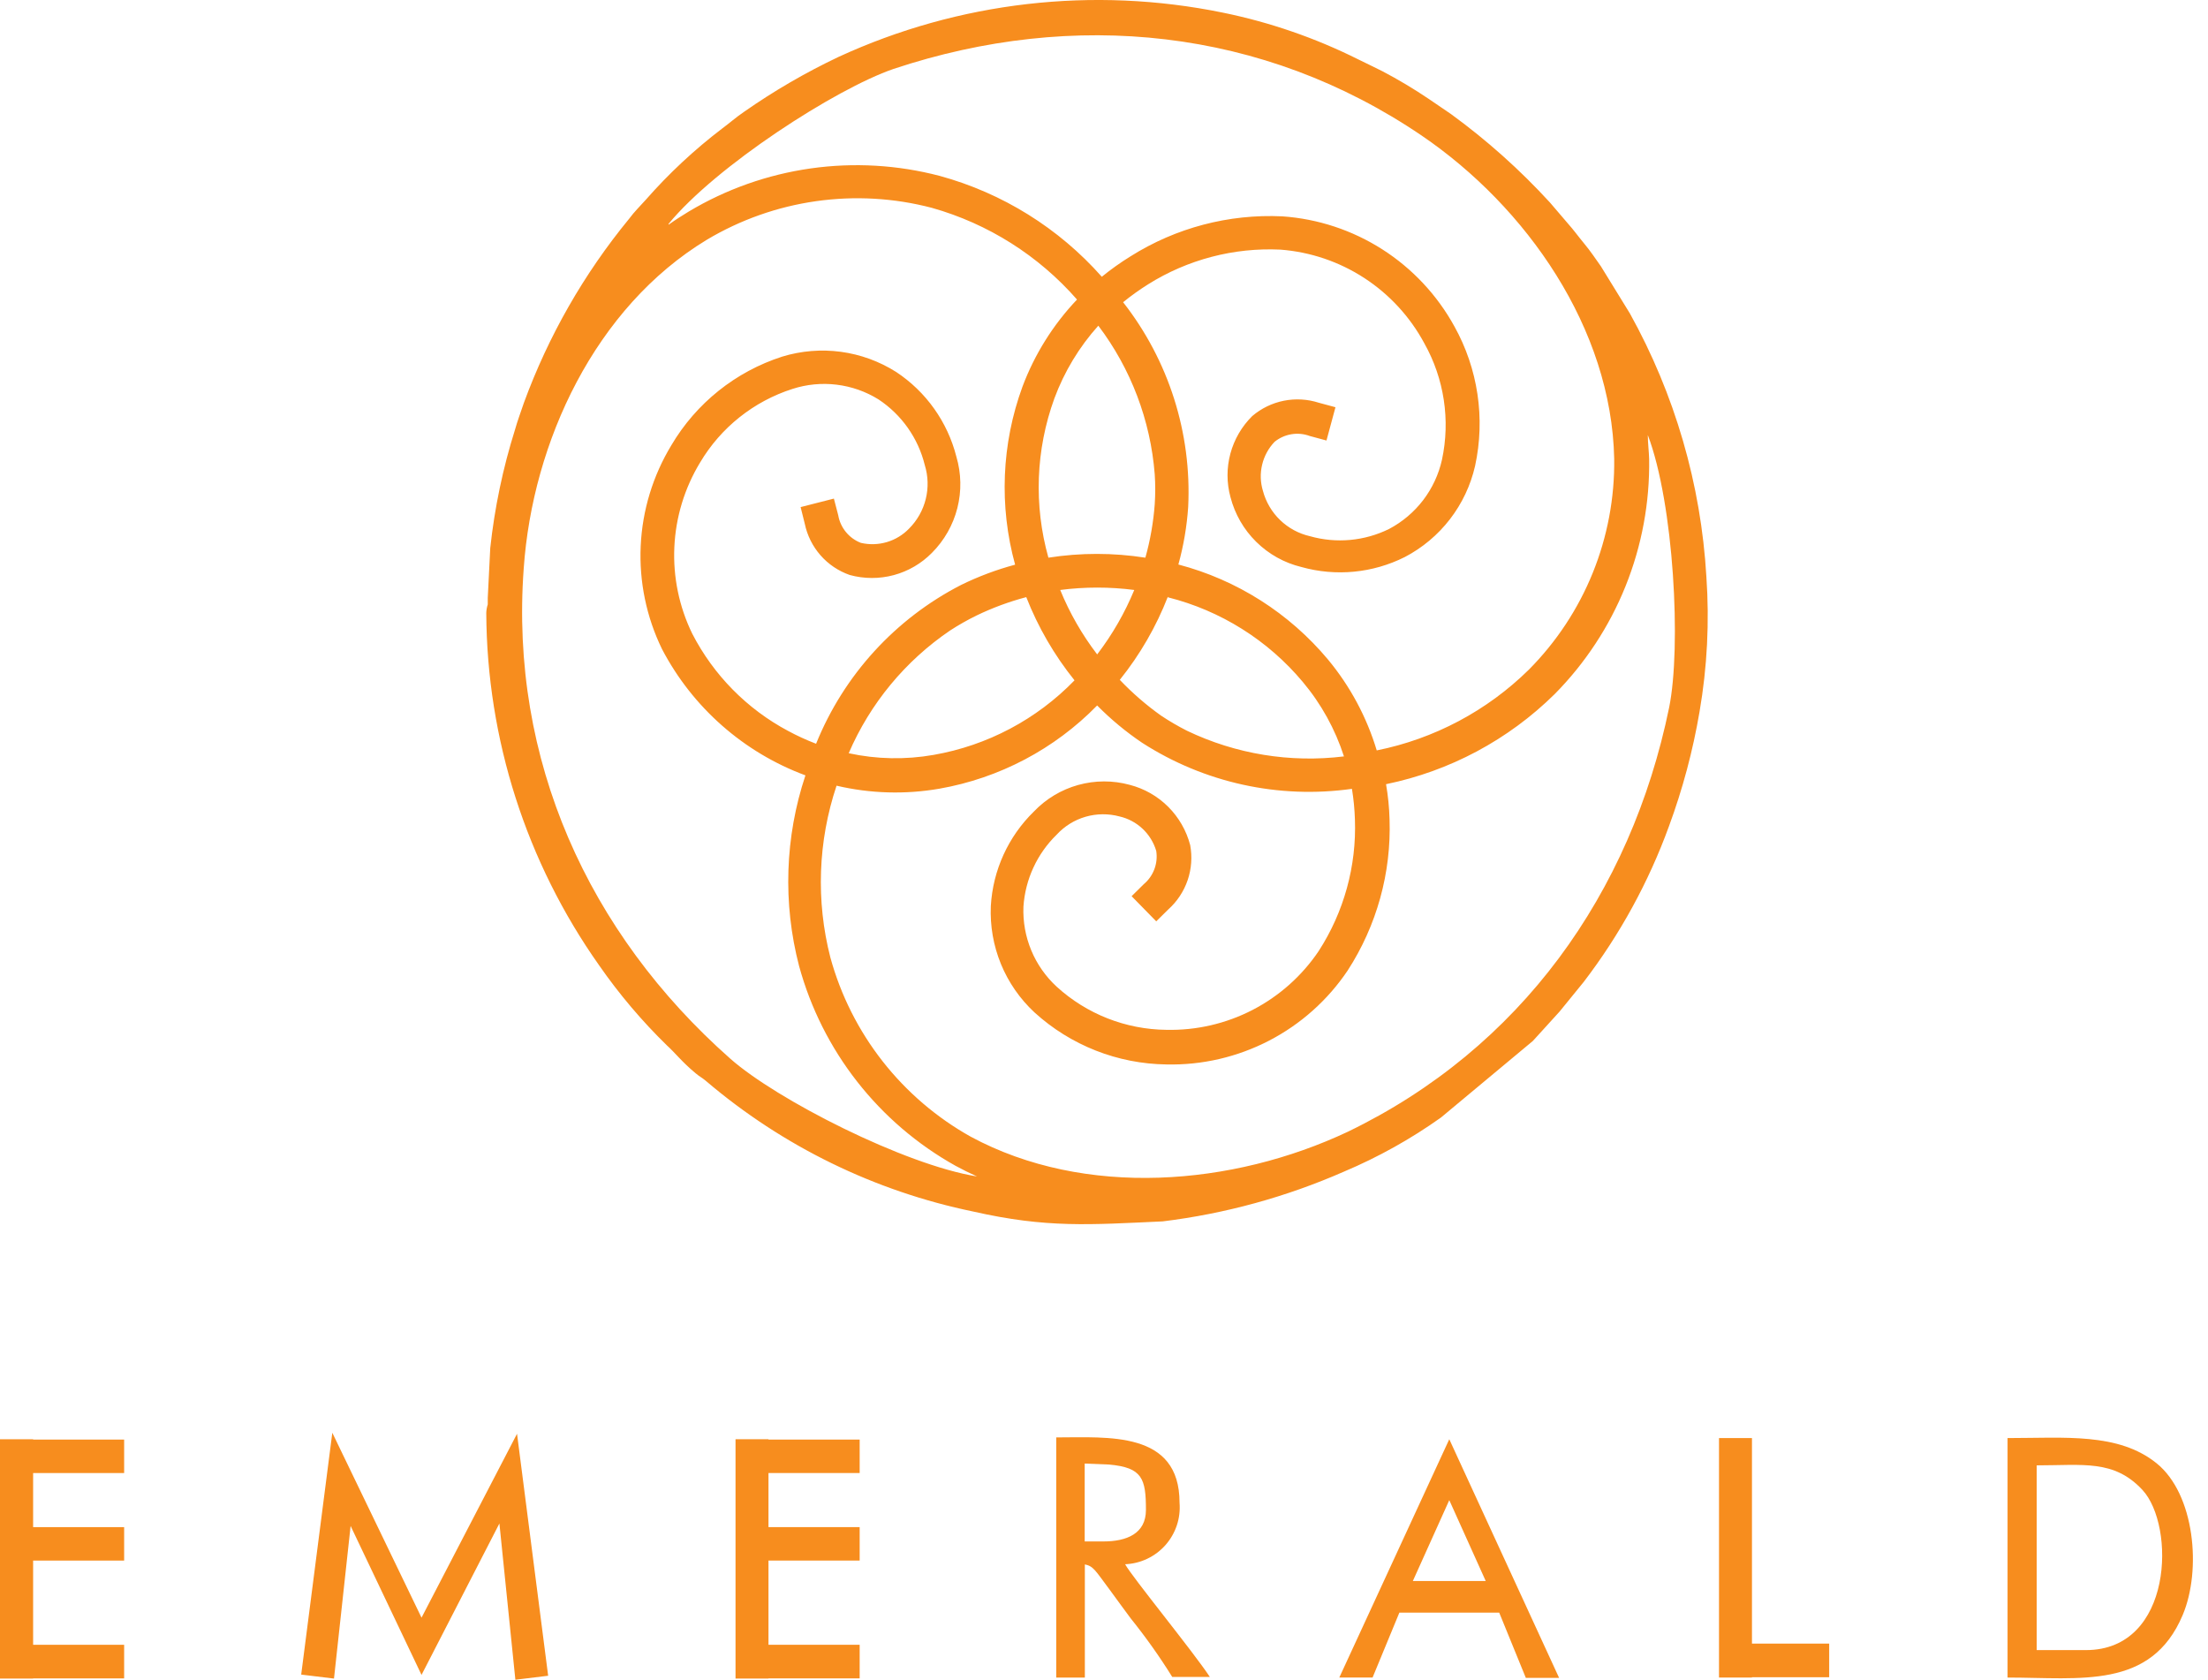
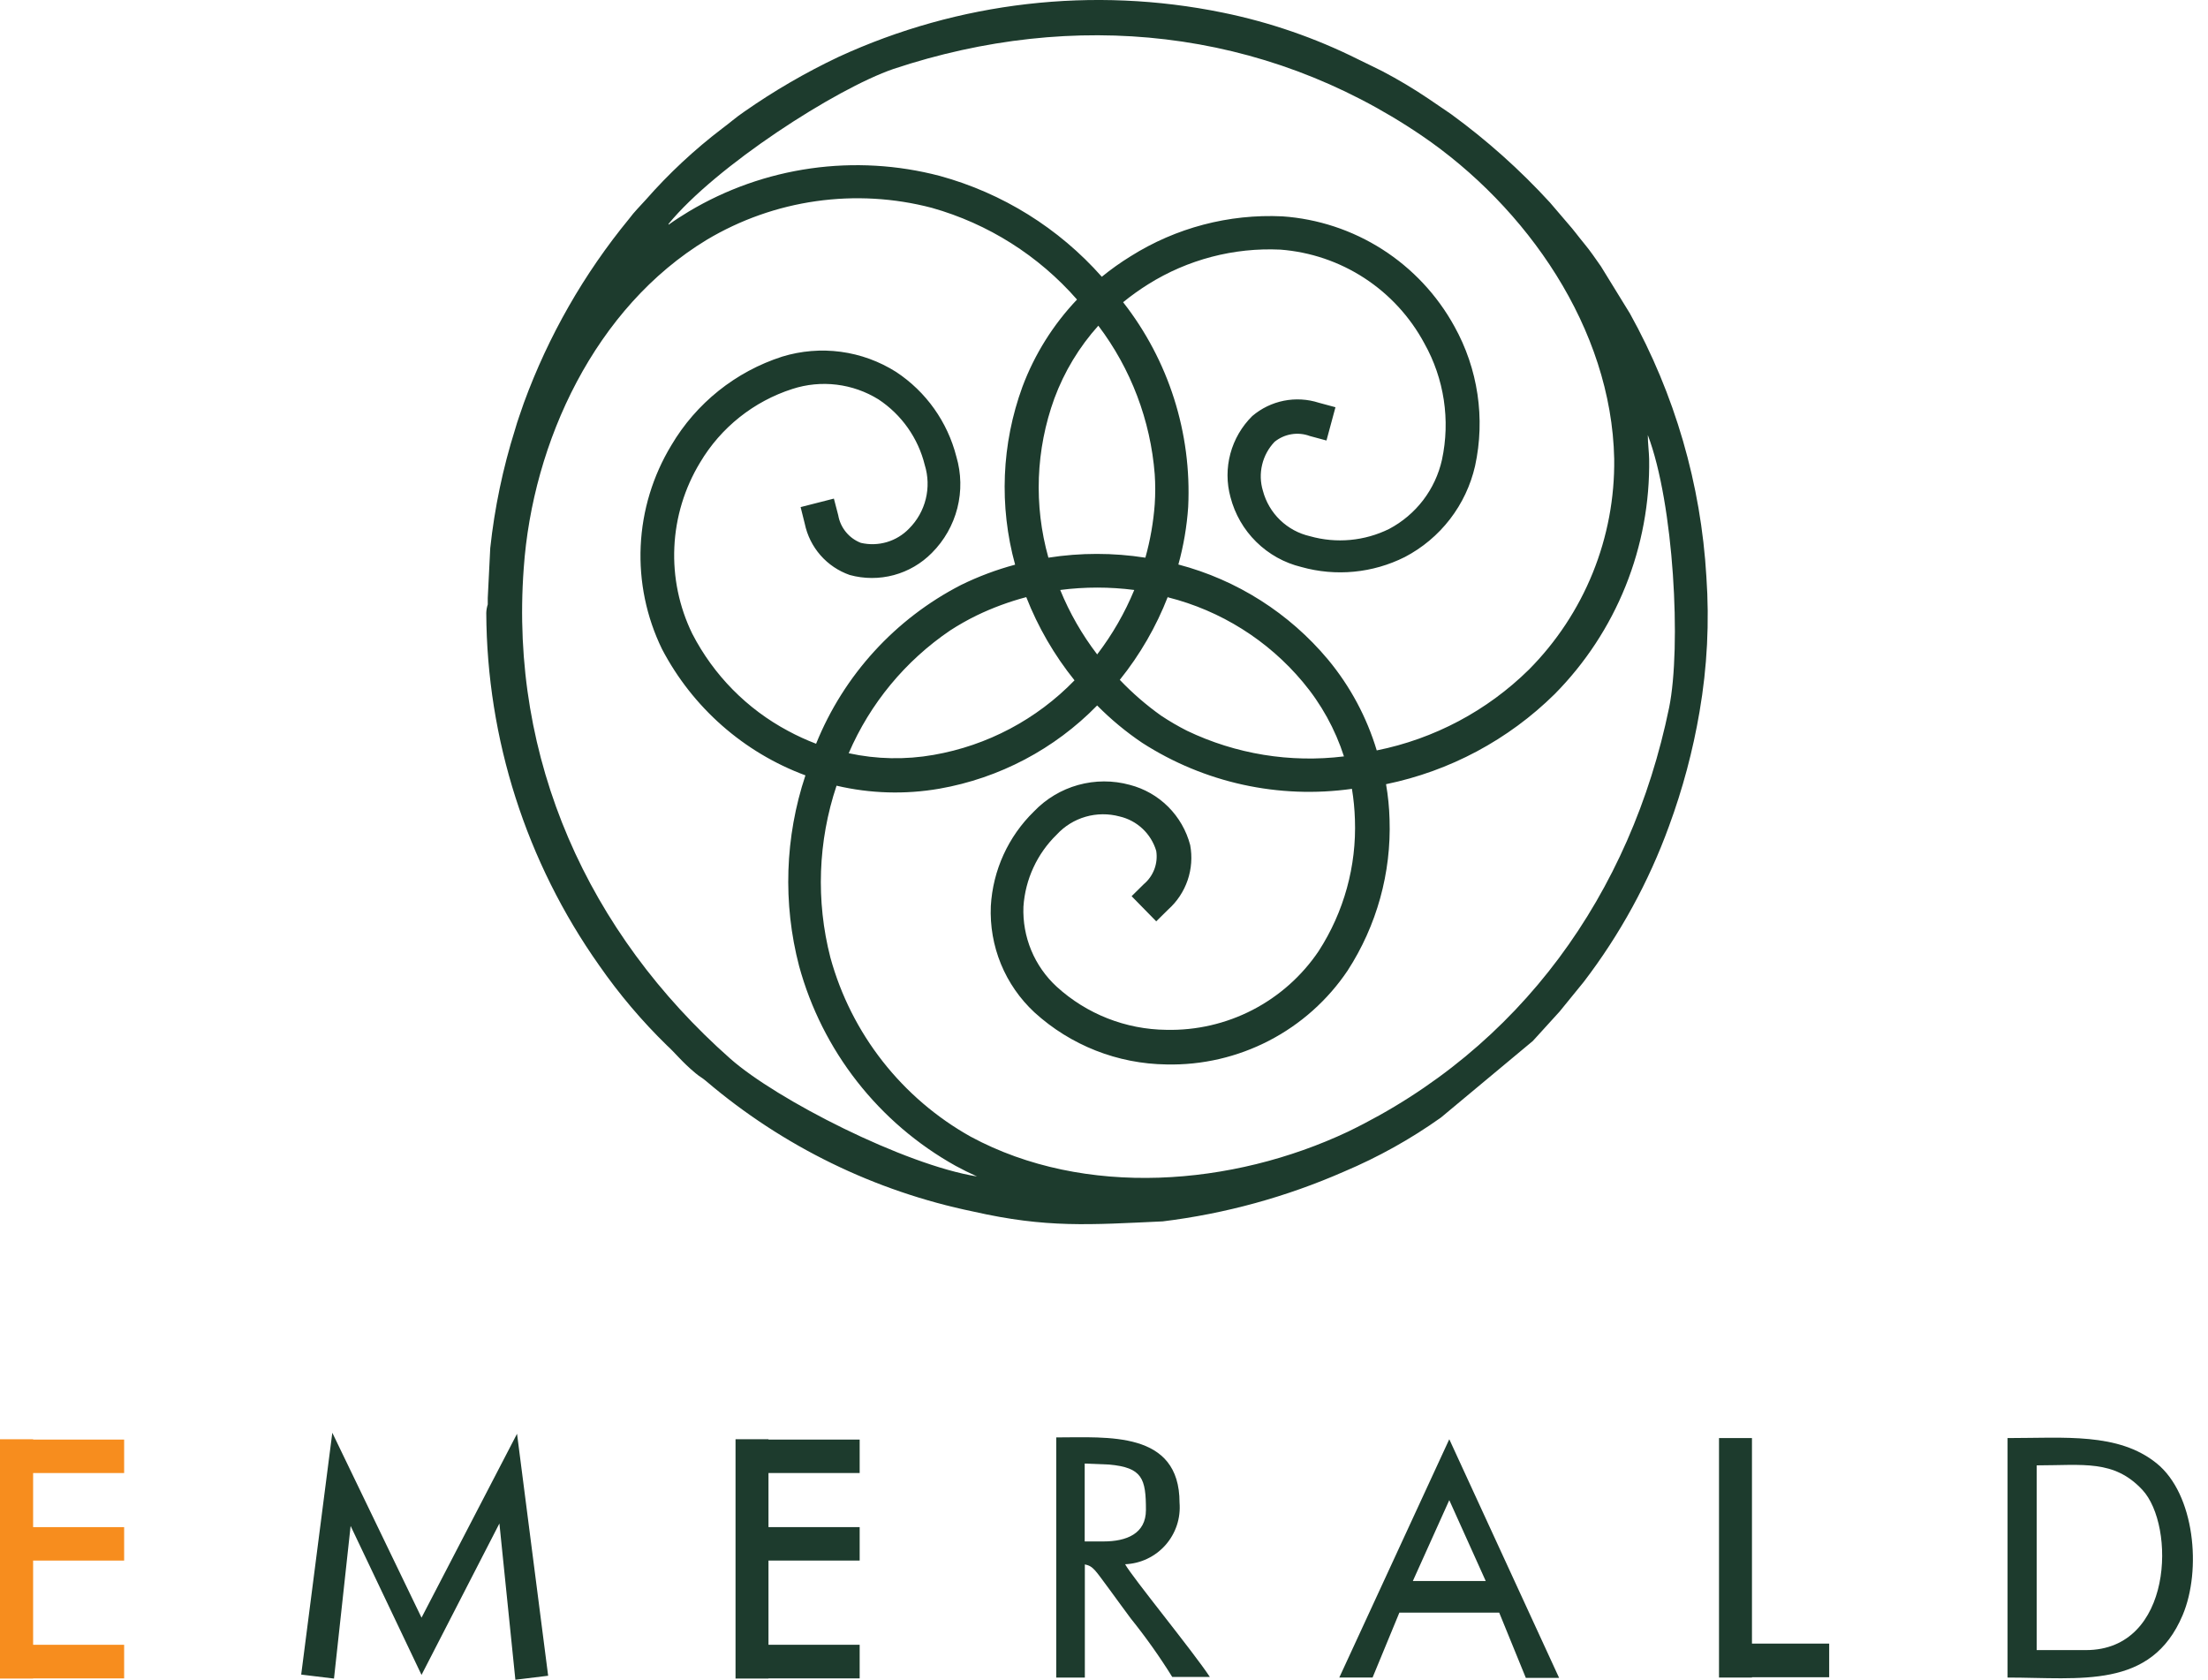
<svg xmlns="http://www.w3.org/2000/svg" width="117" height="89" viewBox="0 0 117 89" fill="none">
-   <path fill-rule="evenodd" clip-rule="evenodd" d="M61.885 31.612C61.266 33.203 60.407 34.69 59.337 36.021C60.004 36.721 60.736 37.356 61.523 37.916C61.966 38.211 62.425 38.479 62.899 38.719C65.484 39.957 68.37 40.428 71.215 40.077C70.75 38.635 70.011 37.296 69.036 36.135C67.186 33.922 64.683 32.351 61.885 31.647M35.431 11.903C35.775 11.656 36.137 11.427 36.498 11.207C38.478 10.024 40.673 9.248 42.957 8.924C45.24 8.6 47.565 8.735 49.796 9.32C53.117 10.228 56.102 12.085 58.384 14.664C58.869 14.269 59.378 13.907 59.91 13.579C62.311 12.067 65.118 11.328 67.952 11.463C69.836 11.594 71.656 12.195 73.248 13.212C74.839 14.229 76.15 15.628 77.061 17.282C78.319 19.535 78.711 22.169 78.163 24.689C77.928 25.715 77.474 26.677 76.832 27.509C76.189 28.342 75.374 29.026 74.442 29.513C72.743 30.367 70.787 30.555 68.957 30.042C68.054 29.823 67.228 29.362 66.567 28.71C65.905 28.058 65.433 27.238 65.201 26.338C64.995 25.584 64.994 24.79 65.197 24.035C65.4 23.28 65.8 22.593 66.356 22.044C66.835 21.636 67.41 21.357 68.028 21.233C68.645 21.11 69.284 21.146 69.883 21.339L70.765 21.577L70.289 23.34L69.407 23.102C69.095 22.986 68.759 22.953 68.431 23.008C68.103 23.062 67.795 23.201 67.537 23.411C67.214 23.75 66.987 24.168 66.879 24.624C66.77 25.079 66.784 25.555 66.92 26.003C67.077 26.594 67.392 27.131 67.832 27.555C68.272 27.979 68.82 28.275 69.416 28.411C70.814 28.806 72.31 28.668 73.613 28.023C74.316 27.651 74.929 27.131 75.412 26.5C75.894 25.868 76.234 25.139 76.408 24.363C76.86 22.261 76.527 20.065 75.474 18.191C74.721 16.789 73.628 15.6 72.295 14.732C70.962 13.864 69.432 13.347 67.846 13.226C65.38 13.109 62.937 13.749 60.844 15.06C60.381 15.35 59.936 15.668 59.513 16.013C61.928 19.096 63.152 22.947 62.961 26.859C62.891 27.891 62.717 28.913 62.441 29.91C65.546 30.726 68.32 32.489 70.377 34.954C71.548 36.367 72.423 38.002 72.952 39.76C75.997 39.148 78.798 37.662 81.011 35.483C82.47 34.015 83.622 32.271 84.399 30.352C85.175 28.434 85.562 26.38 85.535 24.31C85.394 17.406 80.897 10.969 75.324 7.177C66.929 1.481 56.903 0.475 47.353 3.65C44.267 4.708 37.918 8.817 35.422 11.868L35.431 11.903ZM60.695 29.539C60.952 28.617 61.118 27.672 61.188 26.718C61.224 26.189 61.224 25.659 61.188 25.13C60.965 22.274 59.928 19.541 58.199 17.256C57.187 18.382 56.397 19.689 55.871 21.109C54.884 23.82 54.773 26.771 55.554 29.548C57.254 29.282 58.986 29.282 60.686 29.548L60.695 29.539ZM58.146 34.663C58.944 33.618 59.602 32.474 60.104 31.259C58.801 31.091 57.483 31.091 56.18 31.259C56.678 32.478 57.337 33.626 58.137 34.672L58.146 34.663ZM41.992 20.607C39.939 21.264 38.198 22.651 37.098 24.504C36.275 25.861 35.805 27.403 35.733 28.988C35.66 30.574 35.987 32.152 36.683 33.578C37.813 35.771 39.585 37.568 41.762 38.728C42.241 38.986 42.736 39.213 43.244 39.407C44.712 35.772 47.438 32.786 50.924 30.994C51.843 30.544 52.802 30.184 53.79 29.919C52.935 26.813 53.071 23.517 54.178 20.492C54.822 18.773 55.806 17.202 57.07 15.871C55.032 13.542 52.36 11.854 49.381 11.013C47.38 10.488 45.294 10.368 43.245 10.659C41.197 10.949 39.227 11.645 37.45 12.706C31.542 16.286 28.218 23.402 27.751 30.121C27.01 40.236 31.154 49.424 38.694 56.09C41.145 58.26 47.926 61.716 51.771 62.334C51.383 62.157 51.004 61.972 50.633 61.769C48.617 60.645 46.846 59.13 45.423 57.313C43.999 55.496 42.953 53.414 42.344 51.188C41.475 47.858 41.592 44.347 42.679 41.082C39.405 39.869 36.697 37.484 35.078 34.389C34.252 32.692 33.864 30.815 33.95 28.93C34.036 27.044 34.594 25.21 35.572 23.596C36.888 21.363 38.978 19.691 41.445 18.896C42.451 18.588 43.511 18.5 44.554 18.64C45.597 18.78 46.597 19.145 47.485 19.707C49.071 20.754 50.209 22.355 50.677 24.196C50.939 25.083 50.957 26.025 50.729 26.922C50.501 27.819 50.035 28.638 49.381 29.293C48.825 29.858 48.128 30.265 47.363 30.471C46.597 30.677 45.79 30.675 45.025 30.465C44.428 30.256 43.894 29.897 43.477 29.421C43.06 28.945 42.773 28.369 42.644 27.749L42.424 26.868L44.187 26.418L44.417 27.3C44.473 27.626 44.614 27.933 44.824 28.189C45.034 28.446 45.307 28.644 45.616 28.763C46.071 28.869 46.547 28.855 46.995 28.722C47.443 28.589 47.849 28.342 48.173 28.005C48.605 27.572 48.91 27.03 49.056 26.436C49.202 25.843 49.183 25.22 49.002 24.637C48.651 23.212 47.775 21.971 46.551 21.162C45.877 20.744 45.12 20.478 44.332 20.382C43.545 20.286 42.746 20.363 41.992 20.607ZM56.938 36.047C55.867 34.716 55.005 33.229 54.381 31.638C53.47 31.879 52.584 32.207 51.736 32.617C51.259 32.851 50.797 33.113 50.351 33.402C47.974 35.013 46.107 37.271 44.972 39.909C46.451 40.23 47.979 40.26 49.469 39.998C52.314 39.503 54.928 38.12 56.938 36.047ZM55.995 52.281C57.585 53.731 59.654 54.544 61.806 54.565C63.392 54.601 64.963 54.239 66.373 53.51C67.782 52.781 68.987 51.709 69.874 50.394C71.215 48.321 71.886 45.886 71.796 43.419C71.779 42.875 71.726 42.333 71.638 41.796C67.758 42.343 63.812 41.476 60.518 39.354C59.661 38.776 58.864 38.114 58.137 37.379C55.882 39.688 52.958 41.23 49.778 41.788C47.969 42.102 46.116 42.048 44.328 41.629C43.343 44.57 43.229 47.734 44.002 50.738C44.55 52.733 45.49 54.6 46.766 56.228C48.042 57.857 49.63 59.216 51.436 60.226C57.485 63.489 65.315 62.845 71.426 59.962C80.553 55.553 86.417 47.361 88.445 37.493C89.097 34.283 88.701 26.691 87.316 23.049C87.316 23.473 87.378 23.931 87.387 24.319C87.422 26.625 86.998 28.914 86.138 31.054C85.278 33.193 84 35.14 82.378 36.779C79.924 39.199 76.822 40.856 73.445 41.55C73.552 42.164 73.614 42.786 73.631 43.41C73.728 46.246 72.952 49.044 71.409 51.426C70.355 52.993 68.924 54.269 67.247 55.138C65.571 56.007 63.702 56.441 61.815 56.399C59.221 56.368 56.73 55.386 54.813 53.639C54.043 52.923 53.437 52.049 53.038 51.076C52.639 50.103 52.457 49.055 52.503 48.004C52.612 46.108 53.427 44.322 54.787 42.996C55.428 42.325 56.238 41.839 57.132 41.591C58.026 41.343 58.971 41.34 59.866 41.585C60.635 41.784 61.338 42.184 61.9 42.745C62.463 43.307 62.866 44.008 63.067 44.777C63.182 45.398 63.136 46.038 62.932 46.636C62.728 47.233 62.373 47.769 61.903 48.189L61.268 48.816L59.963 47.484L60.606 46.849C60.859 46.637 61.053 46.363 61.169 46.054C61.285 45.745 61.319 45.412 61.268 45.086C61.135 44.637 60.885 44.231 60.544 43.911C60.203 43.59 59.784 43.366 59.328 43.26C58.737 43.1 58.114 43.105 57.527 43.274C56.939 43.444 56.409 43.771 55.995 44.221C54.955 45.232 54.327 46.593 54.231 48.039C54.2 48.832 54.341 49.622 54.646 50.355C54.95 51.087 55.411 51.744 55.995 52.281ZM25.767 32.476C25.799 39.164 27.886 45.681 31.745 51.144C32.806 52.672 34.011 54.095 35.343 55.394C35.757 55.764 36.145 56.276 36.86 56.866C37.089 57.06 37.177 57.078 37.406 57.272C41.472 60.735 46.346 63.115 51.577 64.194C55.466 65.076 57.749 64.891 61.612 64.714C64.924 64.308 68.159 63.419 71.215 62.078C73.028 61.313 74.752 60.352 76.355 59.212L81.223 55.156L81.681 54.653L82.643 53.595L83.921 52.025C85.836 49.522 87.359 46.742 88.436 43.781C89.163 41.81 89.706 39.776 90.058 37.705C90.464 35.347 90.585 32.949 90.42 30.562C90.135 25.663 88.748 20.892 86.364 16.603L84.829 14.108C84.547 13.711 84.292 13.323 83.948 12.909C83.604 12.494 83.419 12.221 83.066 11.824L82.131 10.731C80.545 9 78.79 7.431 76.893 6.048L75.703 5.237C74.913 4.705 74.095 4.216 73.251 3.773C72.784 3.535 72.449 3.385 71.973 3.147C69.699 2.01 67.286 1.177 64.795 0.669C57.931 -0.737 50.798 0.085 44.434 3.015C42.686 3.843 41.011 4.817 39.426 5.925C38.985 6.225 38.676 6.507 38.27 6.807C36.799 7.927 35.443 9.191 34.223 10.581C33.906 10.934 33.606 11.225 33.341 11.586C30.944 14.502 29.057 17.802 27.759 21.348C27.592 21.85 27.424 22.282 27.292 22.758C26.648 24.803 26.208 26.906 25.978 29.037L25.846 31.682C25.846 31.85 25.846 31.92 25.846 32.026C25.798 32.172 25.772 32.323 25.767 32.476Z" fill="#F78D1E" />
-   <path fill-rule="evenodd" clip-rule="evenodd" d="M110.568 87.429H107.923V77.641C110.383 77.641 112.014 77.324 113.522 78.938C115.286 80.825 115.162 87.429 110.533 87.429M106.379 88.884C110.233 88.884 113.989 89.528 115.656 85.578C116.67 83.188 116.3 79.158 114.271 77.527C112.243 75.895 109.404 76.195 106.379 76.195V88.884Z" fill="#F78D1E" />
-   <path fill-rule="evenodd" clip-rule="evenodd" d="M58.473 81.672H57.477V77.545L58.773 77.598C60.536 77.757 60.722 78.347 60.722 80.005C60.722 81.266 59.69 81.672 58.473 81.672ZM55.969 88.885H57.485V82.889C57.944 82.986 58.023 83.189 58.826 84.264C59.214 84.784 59.531 85.243 59.919 85.754C60.713 86.741 61.447 87.774 62.115 88.85H64.108C63.226 87.509 59.99 83.559 59.619 82.88C60.026 82.863 60.425 82.765 60.792 82.59C61.16 82.416 61.488 82.168 61.757 81.864C62.027 81.559 62.231 81.203 62.36 80.817C62.488 80.431 62.536 80.023 62.503 79.617C62.503 75.799 58.702 76.16 55.969 76.16V88.885Z" fill="#F78D1E" />
-   <path fill-rule="evenodd" clip-rule="evenodd" d="M74.865 83.77L76.796 79.484L78.728 83.77H74.865ZM80.853 88.902H82.616L76.796 76.257L70.968 88.884H72.731L74.151 85.445H79.442L80.853 88.902Z" fill="#F78D1E" />
-   <path fill-rule="evenodd" clip-rule="evenodd" d="M91.089 76.195H92.835V87.085H96.927V88.867H92.835V88.884H91.089V76.195Z" fill="#F78D1E" />
-   <path fill-rule="evenodd" clip-rule="evenodd" d="M40.721 76.257V76.275H45.553V78.047H40.721V80.913H45.553V82.685H40.721V87.147H45.553V88.928H40.721V88.937H38.975V76.257H40.721Z" fill="#F78D1E" />
-   <path fill-rule="evenodd" clip-rule="evenodd" d="M22.336 85.711L27.397 75.967L29.046 88.788L27.309 89L26.463 80.72L22.336 88.744L18.579 80.852L17.698 88.938L15.96 88.727L17.609 75.914L22.336 85.711Z" fill="#F78D1E" />
+   <path fill-rule="evenodd" clip-rule="evenodd" d="M61.885 31.612C61.266 33.203 60.407 34.69 59.337 36.021C60.004 36.721 60.736 37.356 61.523 37.916C61.966 38.211 62.425 38.479 62.899 38.719C65.484 39.957 68.37 40.428 71.215 40.077C70.75 38.635 70.011 37.296 69.036 36.135C67.186 33.922 64.683 32.351 61.885 31.647M35.431 11.903C35.775 11.656 36.137 11.427 36.498 11.207C38.478 10.024 40.673 9.248 42.957 8.924C45.24 8.6 47.565 8.735 49.796 9.32C53.117 10.228 56.102 12.085 58.384 14.664C58.869 14.269 59.378 13.907 59.91 13.579C62.311 12.067 65.118 11.328 67.952 11.463C69.836 11.594 71.656 12.195 73.248 13.212C74.839 14.229 76.15 15.628 77.061 17.282C78.319 19.535 78.711 22.169 78.163 24.689C77.928 25.715 77.474 26.677 76.832 27.509C76.189 28.342 75.374 29.026 74.442 29.513C72.743 30.367 70.787 30.555 68.957 30.042C68.054 29.823 67.228 29.362 66.567 28.71C65.905 28.058 65.433 27.238 65.201 26.338C64.995 25.584 64.994 24.79 65.197 24.035C65.4 23.28 65.8 22.593 66.356 22.044C66.835 21.636 67.41 21.357 68.028 21.233C68.645 21.11 69.284 21.146 69.883 21.339L70.765 21.577L70.289 23.34L69.407 23.102C69.095 22.986 68.759 22.953 68.431 23.008C68.103 23.062 67.795 23.201 67.537 23.411C67.214 23.75 66.987 24.168 66.879 24.624C66.77 25.079 66.784 25.555 66.92 26.003C67.077 26.594 67.392 27.131 67.832 27.555C68.272 27.979 68.82 28.275 69.416 28.411C70.814 28.806 72.31 28.668 73.613 28.023C74.316 27.651 74.929 27.131 75.412 26.5C75.894 25.868 76.234 25.139 76.408 24.363C76.86 22.261 76.527 20.065 75.474 18.191C74.721 16.789 73.628 15.6 72.295 14.732C70.962 13.864 69.432 13.347 67.846 13.226C65.38 13.109 62.937 13.749 60.844 15.06C60.381 15.35 59.936 15.668 59.513 16.013C61.928 19.096 63.152 22.947 62.961 26.859C62.891 27.891 62.717 28.913 62.441 29.91C65.546 30.726 68.32 32.489 70.377 34.954C71.548 36.367 72.423 38.002 72.952 39.76C75.997 39.148 78.798 37.662 81.011 35.483C82.47 34.015 83.622 32.271 84.399 30.352C85.175 28.434 85.562 26.38 85.535 24.31C85.394 17.406 80.897 10.969 75.324 7.177C66.929 1.481 56.903 0.475 47.353 3.65C44.267 4.708 37.918 8.817 35.422 11.868L35.431 11.903ZM60.695 29.539C60.952 28.617 61.118 27.672 61.188 26.718C61.224 26.189 61.224 25.659 61.188 25.13C60.965 22.274 59.928 19.541 58.199 17.256C57.187 18.382 56.397 19.689 55.871 21.109C54.884 23.82 54.773 26.771 55.554 29.548C57.254 29.282 58.986 29.282 60.686 29.548L60.695 29.539ZM58.146 34.663C58.944 33.618 59.602 32.474 60.104 31.259C58.801 31.091 57.483 31.091 56.18 31.259C56.678 32.478 57.337 33.626 58.137 34.672L58.146 34.663ZM41.992 20.607C39.939 21.264 38.198 22.651 37.098 24.504C36.275 25.861 35.805 27.403 35.733 28.988C35.66 30.574 35.987 32.152 36.683 33.578C37.813 35.771 39.585 37.568 41.762 38.728C42.241 38.986 42.736 39.213 43.244 39.407C44.712 35.772 47.438 32.786 50.924 30.994C51.843 30.544 52.802 30.184 53.79 29.919C52.935 26.813 53.071 23.517 54.178 20.492C54.822 18.773 55.806 17.202 57.07 15.871C55.032 13.542 52.36 11.854 49.381 11.013C47.38 10.488 45.294 10.368 43.245 10.659C41.197 10.949 39.227 11.645 37.45 12.706C31.542 16.286 28.218 23.402 27.751 30.121C27.01 40.236 31.154 49.424 38.694 56.09C41.145 58.26 47.926 61.716 51.771 62.334C51.383 62.157 51.004 61.972 50.633 61.769C48.617 60.645 46.846 59.13 45.423 57.313C43.999 55.496 42.953 53.414 42.344 51.188C41.475 47.858 41.592 44.347 42.679 41.082C39.405 39.869 36.697 37.484 35.078 34.389C34.252 32.692 33.864 30.815 33.95 28.93C34.036 27.044 34.594 25.21 35.572 23.596C36.888 21.363 38.978 19.691 41.445 18.896C42.451 18.588 43.511 18.5 44.554 18.64C45.597 18.78 46.597 19.145 47.485 19.707C49.071 20.754 50.209 22.355 50.677 24.196C50.939 25.083 50.957 26.025 50.729 26.922C50.501 27.819 50.035 28.638 49.381 29.293C48.825 29.858 48.128 30.265 47.363 30.471C46.597 30.677 45.79 30.675 45.025 30.465C44.428 30.256 43.894 29.897 43.477 29.421C43.06 28.945 42.773 28.369 42.644 27.749L42.424 26.868L44.187 26.418L44.417 27.3C44.473 27.626 44.614 27.933 44.824 28.189C45.034 28.446 45.307 28.644 45.616 28.763C46.071 28.869 46.547 28.855 46.995 28.722C47.443 28.589 47.849 28.342 48.173 28.005C48.605 27.572 48.91 27.03 49.056 26.436C49.202 25.843 49.183 25.22 49.002 24.637C48.651 23.212 47.775 21.971 46.551 21.162C45.877 20.744 45.12 20.478 44.332 20.382C43.545 20.286 42.746 20.363 41.992 20.607ZM56.938 36.047C55.867 34.716 55.005 33.229 54.381 31.638C53.47 31.879 52.584 32.207 51.736 32.617C51.259 32.851 50.797 33.113 50.351 33.402C47.974 35.013 46.107 37.271 44.972 39.909C46.451 40.23 47.979 40.26 49.469 39.998C52.314 39.503 54.928 38.12 56.938 36.047ZM55.995 52.281C57.585 53.731 59.654 54.544 61.806 54.565C63.392 54.601 64.963 54.239 66.373 53.51C67.782 52.781 68.987 51.709 69.874 50.394C71.215 48.321 71.886 45.886 71.796 43.419C71.779 42.875 71.726 42.333 71.638 41.796C67.758 42.343 63.812 41.476 60.518 39.354C59.661 38.776 58.864 38.114 58.137 37.379C55.882 39.688 52.958 41.23 49.778 41.788C47.969 42.102 46.116 42.048 44.328 41.629C43.343 44.57 43.229 47.734 44.002 50.738C44.55 52.733 45.49 54.6 46.766 56.228C48.042 57.857 49.63 59.216 51.436 60.226C57.485 63.489 65.315 62.845 71.426 59.962C80.553 55.553 86.417 47.361 88.445 37.493C89.097 34.283 88.701 26.691 87.316 23.049C87.316 23.473 87.378 23.931 87.387 24.319C87.422 26.625 86.998 28.914 86.138 31.054C85.278 33.193 84 35.14 82.378 36.779C79.924 39.199 76.822 40.856 73.445 41.55C73.552 42.164 73.614 42.786 73.631 43.41C73.728 46.246 72.952 49.044 71.409 51.426C70.355 52.993 68.924 54.269 67.247 55.138C65.571 56.007 63.702 56.441 61.815 56.399C59.221 56.368 56.73 55.386 54.813 53.639C54.043 52.923 53.437 52.049 53.038 51.076C52.639 50.103 52.457 49.055 52.503 48.004C52.612 46.108 53.427 44.322 54.787 42.996C55.428 42.325 56.238 41.839 57.132 41.591C58.026 41.343 58.971 41.34 59.866 41.585C60.635 41.784 61.338 42.184 61.9 42.745C62.463 43.307 62.866 44.008 63.067 44.777C63.182 45.398 63.136 46.038 62.932 46.636C62.728 47.233 62.373 47.769 61.903 48.189L61.268 48.816L59.963 47.484L60.606 46.849C60.859 46.637 61.053 46.363 61.169 46.054C61.285 45.745 61.319 45.412 61.268 45.086C61.135 44.637 60.885 44.231 60.544 43.911C60.203 43.59 59.784 43.366 59.328 43.26C58.737 43.1 58.114 43.105 57.527 43.274C56.939 43.444 56.409 43.771 55.995 44.221C54.955 45.232 54.327 46.593 54.231 48.039C54.2 48.832 54.341 49.622 54.646 50.355C54.95 51.087 55.411 51.744 55.995 52.281ZM25.767 32.476C25.799 39.164 27.886 45.681 31.745 51.144C32.806 52.672 34.011 54.095 35.343 55.394C35.757 55.764 36.145 56.276 36.86 56.866C37.089 57.06 37.177 57.078 37.406 57.272C41.472 60.735 46.346 63.115 51.577 64.194C55.466 65.076 57.749 64.891 61.612 64.714C64.924 64.308 68.159 63.419 71.215 62.078C73.028 61.313 74.752 60.352 76.355 59.212L81.223 55.156L81.681 54.653L82.643 53.595L83.921 52.025C85.836 49.522 87.359 46.742 88.436 43.781C89.163 41.81 89.706 39.776 90.058 37.705C90.464 35.347 90.585 32.949 90.42 30.562C90.135 25.663 88.748 20.892 86.364 16.603L84.829 14.108C84.547 13.711 84.292 13.323 83.948 12.909C83.604 12.494 83.419 12.221 83.066 11.824L82.131 10.731C80.545 9 78.79 7.431 76.893 6.048L75.703 5.237C74.913 4.705 74.095 4.216 73.251 3.773C72.784 3.535 72.449 3.385 71.973 3.147C69.699 2.01 67.286 1.177 64.795 0.669C57.931 -0.737 50.798 0.085 44.434 3.015C42.686 3.843 41.011 4.817 39.426 5.925C38.985 6.225 38.676 6.507 38.27 6.807C36.799 7.927 35.443 9.191 34.223 10.581C33.906 10.934 33.606 11.225 33.341 11.586C30.944 14.502 29.057 17.802 27.759 21.348C27.592 21.85 27.424 22.282 27.292 22.758C26.648 24.803 26.208 26.906 25.978 29.037L25.846 31.682C25.846 31.85 25.846 31.92 25.846 32.026C25.798 32.172 25.772 32.323 25.767 32.476Z" fill="#1D3B2D" />
+   <path fill-rule="evenodd" clip-rule="evenodd" d="M110.568 87.429H107.923V77.641C110.383 77.641 112.014 77.324 113.522 78.938C115.286 80.825 115.162 87.429 110.533 87.429M106.379 88.884C110.233 88.884 113.989 89.528 115.656 85.578C116.67 83.188 116.3 79.158 114.271 77.527C112.243 75.895 109.404 76.195 106.379 76.195V88.884Z" fill="#1D3B2D" />
+   <path fill-rule="evenodd" clip-rule="evenodd" d="M58.473 81.672H57.477V77.545L58.773 77.598C60.536 77.757 60.722 78.347 60.722 80.005C60.722 81.266 59.69 81.672 58.473 81.672ZM55.969 88.885H57.485V82.889C57.944 82.986 58.023 83.189 58.826 84.264C59.214 84.784 59.531 85.243 59.919 85.754C60.713 86.741 61.447 87.774 62.115 88.85H64.108C63.226 87.509 59.99 83.559 59.619 82.88C60.026 82.863 60.425 82.765 60.792 82.59C61.16 82.416 61.488 82.168 61.757 81.864C62.027 81.559 62.231 81.203 62.36 80.817C62.488 80.431 62.536 80.023 62.503 79.617C62.503 75.799 58.702 76.16 55.969 76.16V88.885Z" fill="#1D3B2D" />
+   <path fill-rule="evenodd" clip-rule="evenodd" d="M74.865 83.77L76.796 79.484L78.728 83.77H74.865ZM80.853 88.902H82.616L76.796 76.257L70.968 88.884H72.731L74.151 85.445H79.442L80.853 88.902Z" fill="#1D3B2D" />
+   <path fill-rule="evenodd" clip-rule="evenodd" d="M91.089 76.195H92.835V87.085H96.927V88.867H92.835V88.884H91.089V76.195Z" fill="#1D3B2D" />
+   <path fill-rule="evenodd" clip-rule="evenodd" d="M40.721 76.257V76.275H45.553V78.047H40.721V80.913H45.553V82.685H40.721V87.147H45.553V88.928H40.721V88.937H38.975V76.257H40.721Z" fill="#1D3B2D" />
+   <path fill-rule="evenodd" clip-rule="evenodd" d="M22.336 85.711L27.397 75.967L29.046 88.788L27.309 89L26.463 80.72L22.336 88.744L18.579 80.852L17.698 88.938L15.96 88.727L17.609 75.914L22.336 85.711Z" fill="#1D3B2D" />
  <path fill-rule="evenodd" clip-rule="evenodd" d="M1.755 76.258V76.275H6.578V78.048H1.755V80.914H6.578V82.686H1.755V87.148H6.578V88.929H1.755V88.938H0V76.258H1.755Z" fill="#F78D1E" />
</svg>
